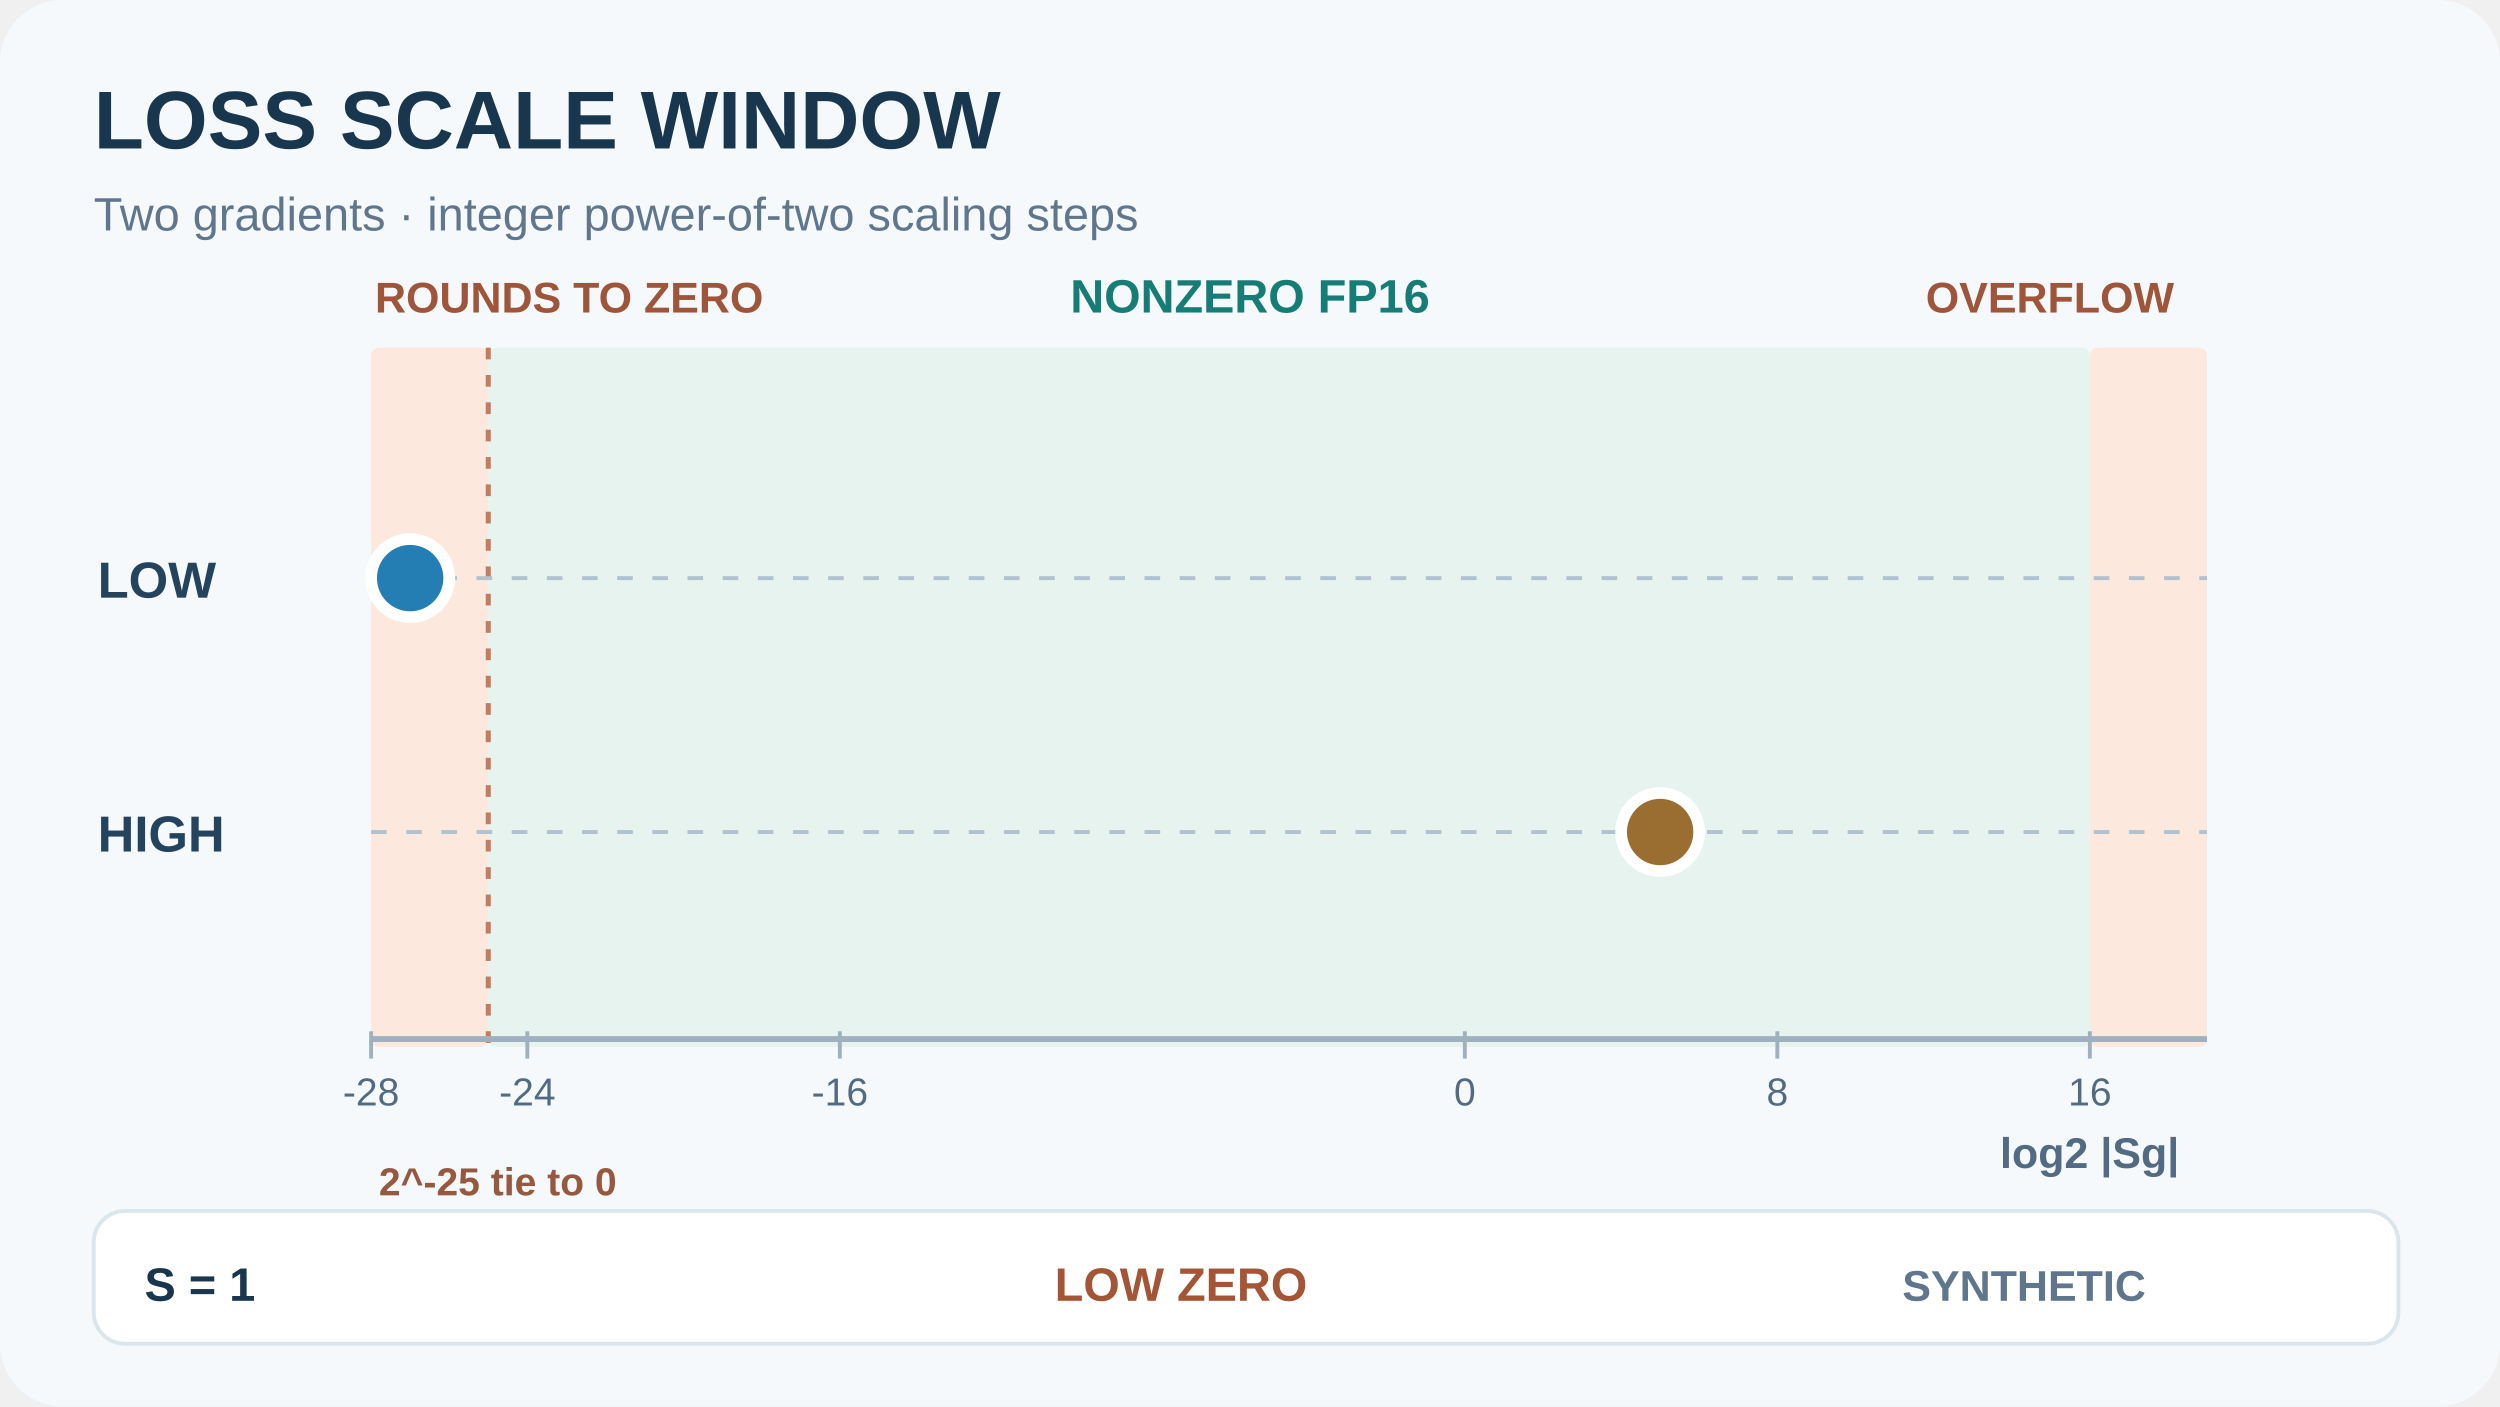
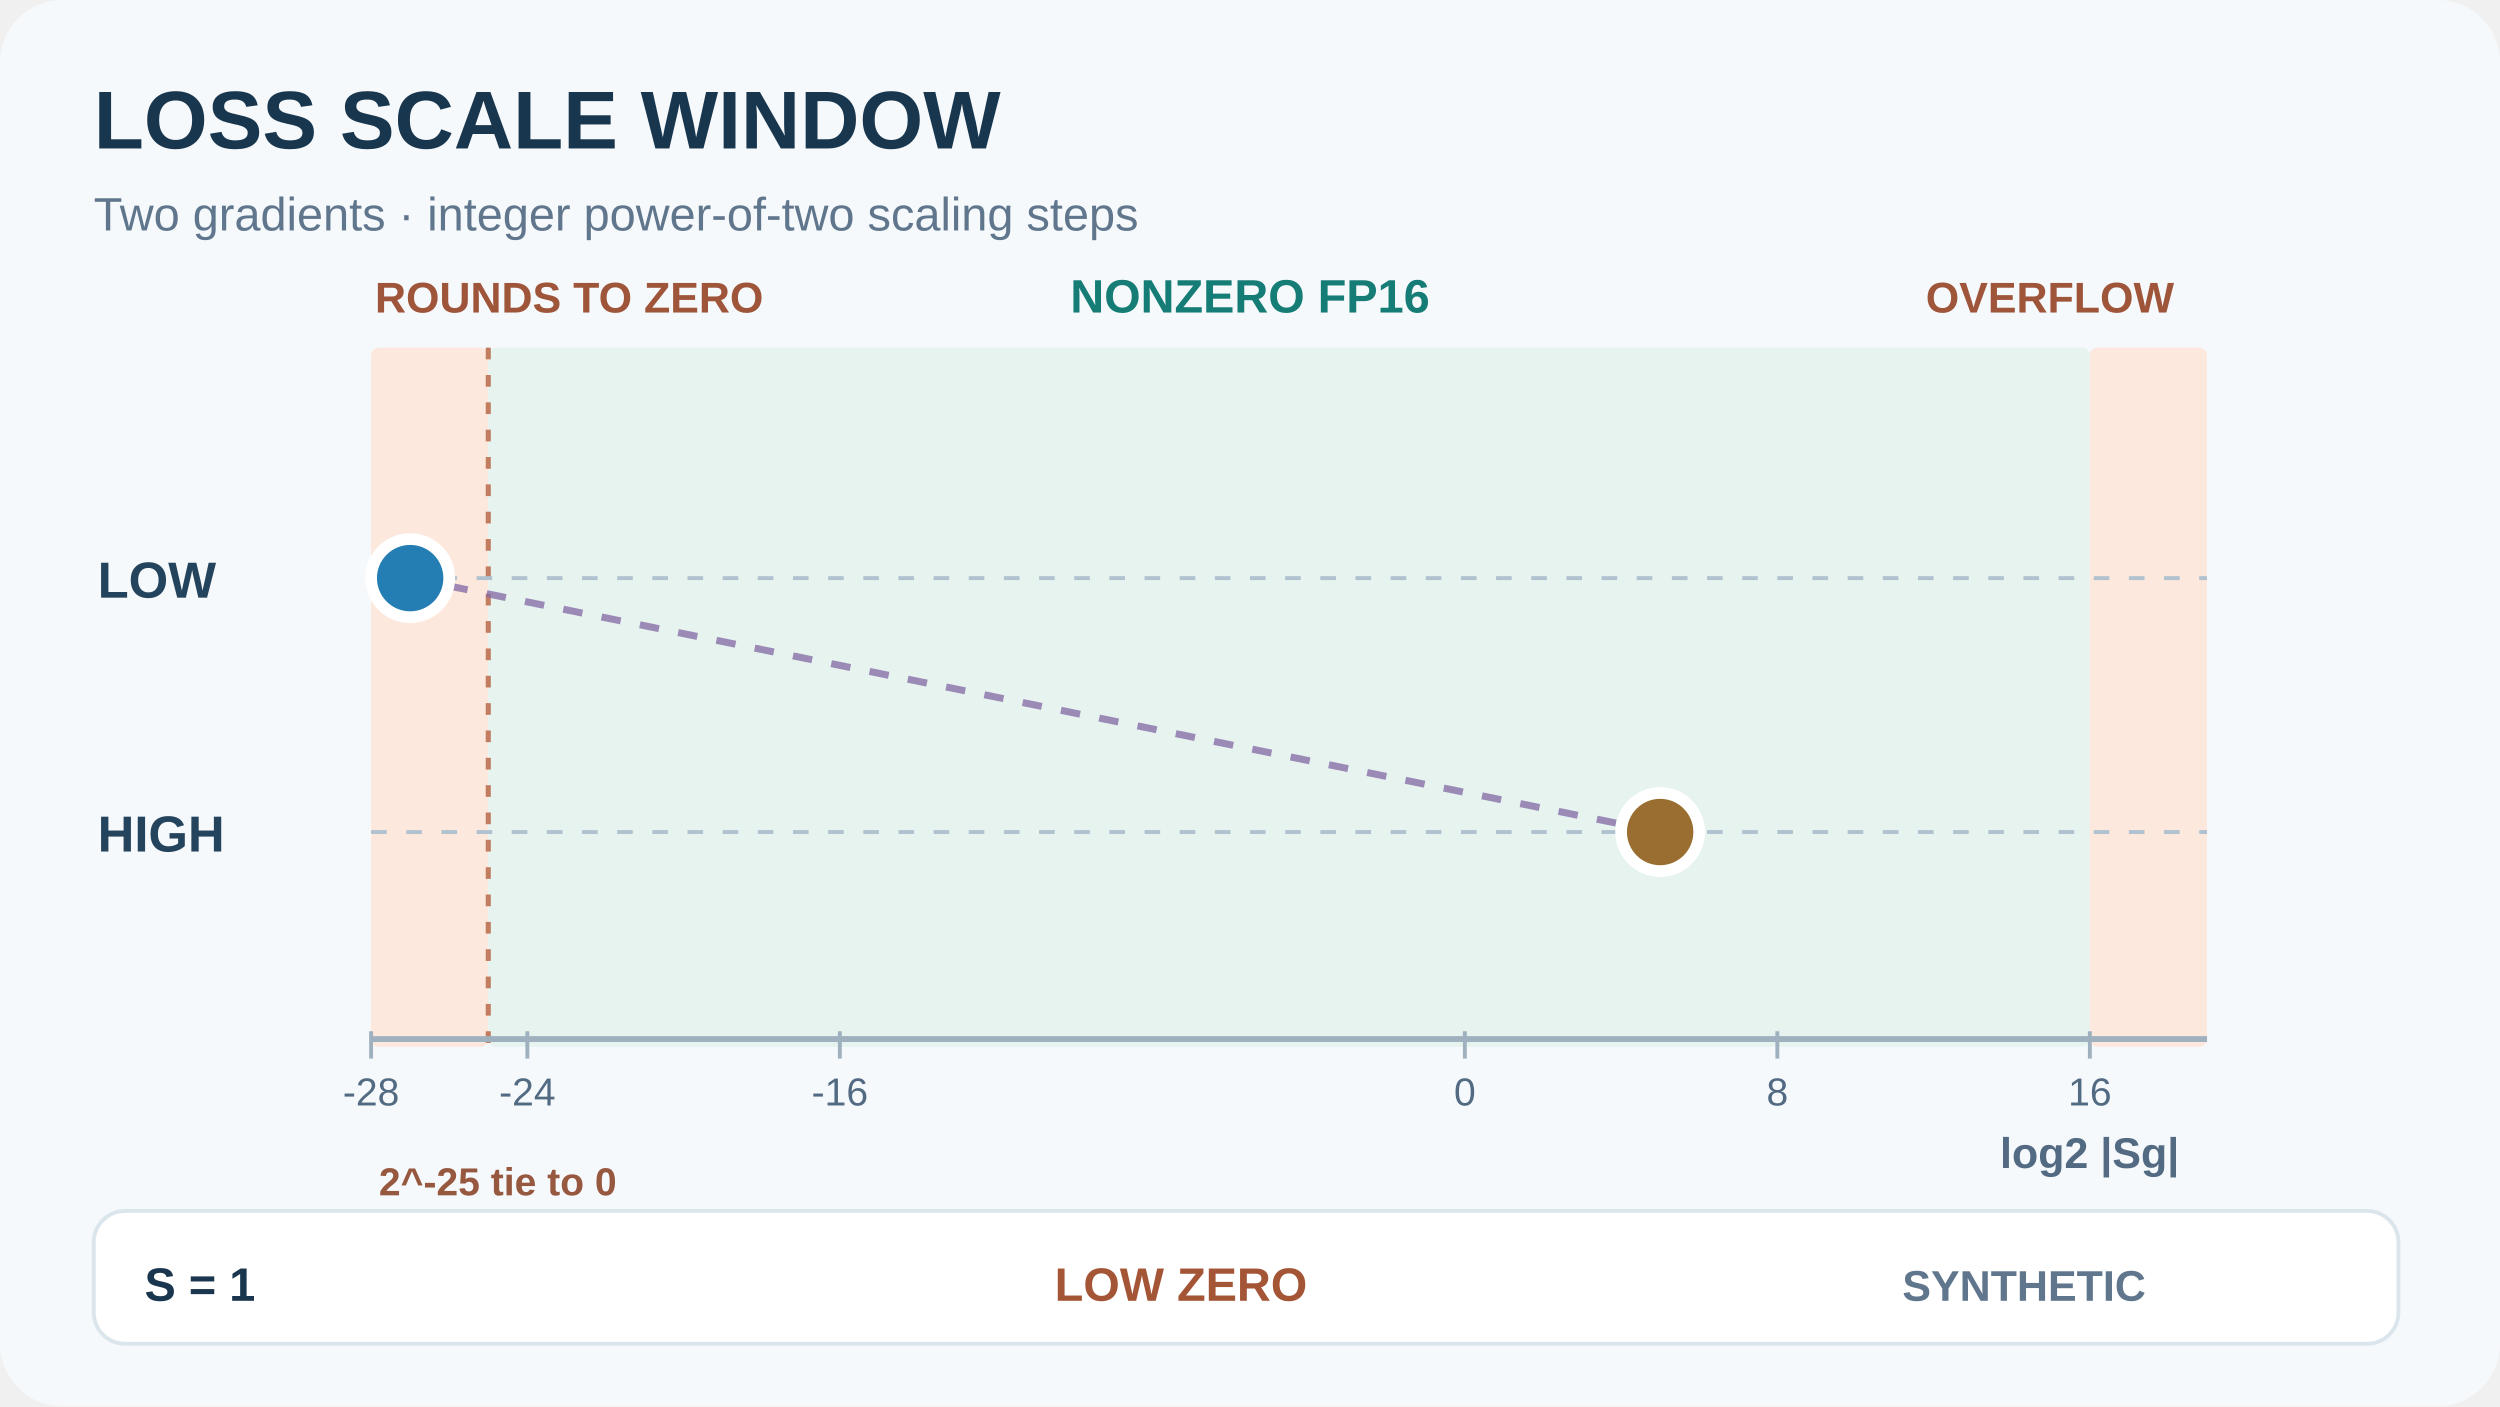
<svg xmlns="http://www.w3.org/2000/svg" width="640" height="360" viewBox="0 0 640 360" role="img" aria-labelledby="t d">
  <style>text{font-family:Arial,Helvetica,sans-serif}.motion-only{} .reduced-only{display:none}@media(prefers-reduced-motion:reduce){.motion-only{display:none!important}.reduced-only{display:inline!important}}</style>
  <rect width="640" height="360" rx="16" fill="#f6f9fc" />
  <text x="24" y="38" font-size="21" fill="#18364d" font-weight="750">LOSS SCALE WINDOW</text>
  <text x="24" y="59" font-size="12" fill="#60768c" font-weight="500">Two gradients · integer power-of-two scaling steps</text>
  <rect x="95" y="89" width="30" height="179" rx="2" fill="#fde8dd" stroke="none" />
  <rect x="125" y="89" width="410" height="179" rx="2" fill="#e6f3ef" stroke="none" />
  <rect x="535" y="89" width="30" height="179" rx="2" fill="#fde8dd" stroke="none" />
  <text x="96" y="80" font-size="11" fill="#9e553a" font-weight="700">ROUNDS TO ZERO</text>
  <text x="274" y="80" font-size="12" fill="#167c76" font-weight="700">NONZERO FP16</text>
  <text x="493" y="80" font-size="11" fill="#9e553a" font-weight="700">OVERFLOW</text>
  <line x1="125" y1="89" x2="125" y2="268" stroke="#c27d60" stroke-width="1.3" stroke-dasharray="3 4" />
  <line x1="95" y1="266" x2="565" y2="266" stroke="#9fb1bf" stroke-width="1.5" />
  <line x1="95" y1="264" x2="95" y2="271" stroke="#9fb1bf" />
  <text x="95" y="283" font-size="10" fill="#526b82" font-weight="500" text-anchor="middle">-28</text>
  <line x1="135" y1="264" x2="135" y2="271" stroke="#9fb1bf" />
  <text x="135" y="283" font-size="10" fill="#526b82" font-weight="500" text-anchor="middle">-24</text>
  <line x1="215" y1="264" x2="215" y2="271" stroke="#9fb1bf" />
  <text x="215" y="283" font-size="10" fill="#526b82" font-weight="500" text-anchor="middle">-16</text>
  <line x1="375" y1="264" x2="375" y2="271" stroke="#9fb1bf" />
  <text x="375" y="283" font-size="10" fill="#526b82" font-weight="500" text-anchor="middle">0</text>
  <line x1="455" y1="264" x2="455" y2="271" stroke="#9fb1bf" />
  <text x="455" y="283" font-size="10" fill="#526b82" font-weight="500" text-anchor="middle">8</text>
  <line x1="535" y1="264" x2="535" y2="271" stroke="#9fb1bf" />
  <text x="535" y="283" font-size="10" fill="#526b82" font-weight="500" text-anchor="middle">16</text>
  <text x="512" y="299" font-size="11" fill="#526b82" font-weight="700">log2 |Sg|</text>
  <text x="25" y="153" font-size="13" fill="#24435c" font-weight="700">LOW</text>
  <line x1="95" y1="148" x2="565" y2="148" stroke="#b0c2cf" stroke-width="1" stroke-dasharray="4 5" />
+   <g aria-label="Common-scale translation: the two pre-rounding log magnitudes remain 32 exponents apart">
+     <line class="motion-only" data-teaching-role="common-scale-span" x1="105" y1="148" x2="425" y2="213" stroke="#856ba7" stroke-width="1.8" stroke-dasharray="5 5" opacity="0.78">
+       <animate attributeName="x1" values="105;115;125;135;145;155;165;175;185;195;205;215;225;225;215;205;195;185;175;165;155;145;135;125;115;105;105" keyTimes="0;0.038;0.077;0.115;0.154;0.192;0.231;0.269;0.308;0.346;0.385;0.423;0.462;0.5;0.538;0.577;0.615;0.654;0.692;0.731;0.769;0.808;0.846;0.885;0.923;0.962;1" calcMode="discrete" dur="12s" repeatCount="indefinite" />
+       <animate attributeName="x2" values="425;435;445;455;465;475;485;495;505;515;525;535;545;545;535;525;515;505;495;485;475;465;455;445;435;425;425" keyTimes="0;0.038;0.077;0.115;0.154;0.192;0.231;0.269;0.308;0.346;0.385;0.423;0.462;0.5;0.538;0.577;0.615;0.654;0.692;0.731;0.769;0.808;0.846;0.885;0.923;0.962;1" calcMode="discrete" dur="12s" repeatCount="indefinite" />
+     </line>
+     <line class="reduced-only" data-teaching-role="common-scale-span" x1="205" y1="148" x2="525" y2="213" stroke="#856ba7" stroke-width="1.8" stroke-dasharray="5 5" opacity="0.78" />
+   </g>
  <circle class="motion-only" cx="105" cy="148" r="10" fill="#247eb4" stroke="#ffffff" stroke-width="3">
    <animate attributeName="cx" values="105;115;125;135;145;155;165;175;185;195;205;215;225;225;215;205;195;185;175;165;155;145;135;125;115;105;105" keyTimes="0;0.038;0.077;0.115;0.154;0.192;0.231;0.269;0.308;0.346;0.385;0.423;0.462;0.5;0.538;0.577;0.615;0.654;0.692;0.731;0.769;0.808;0.846;0.885;0.923;0.962;1" calcMode="discrete" dur="12s" repeatCount="indefinite" />
  </circle>
  <circle class="reduced-only" cx="205" cy="148" r="10" fill="#247eb4" stroke="#ffffff" stroke-width="3" />
  <text x="25" y="218" font-size="13" fill="#24435c" font-weight="700">HIGH</text>
  <line x1="95" y1="213" x2="565" y2="213" stroke="#b0c2cf" stroke-width="1" stroke-dasharray="4 5" />
  <circle class="motion-only" cx="425" cy="213" r="10" fill="#9a6e30" stroke="#ffffff" stroke-width="3">
    <animate attributeName="cx" values="425;435;445;455;465;475;485;495;505;515;525;535;545;545;535;525;515;505;495;485;475;465;455;445;435;425;425" keyTimes="0;0.038;0.077;0.115;0.154;0.192;0.231;0.269;0.308;0.346;0.385;0.423;0.462;0.5;0.538;0.577;0.615;0.654;0.692;0.731;0.769;0.808;0.846;0.885;0.923;0.962;1" calcMode="discrete" dur="12s" repeatCount="indefinite" />
  </circle>
  <circle class="reduced-only" cx="525" cy="213" r="10" fill="#9a6e30" stroke="#ffffff" stroke-width="3" />
  <rect x="24" y="310" width="590" height="34" rx="8" fill="#ffffff" stroke="#dbe6ec" />
  <g class="motion-only" aria-label="Current loss scale and observed representability">
    <text x="37" y="333" font-size="12" font-family="Arial,Helvetica,sans-serif" fill="#19364e" font-weight="700" opacity="1">S = 1<animate attributeName="opacity" values="1;0;0;0;0;0;0;0;0;0;0;0;0;0;0;0;0;0;0;0;0;0;0;0;0;1;1" keyTimes="0;0.038;0.077;0.115;0.154;0.192;0.231;0.269;0.308;0.346;0.385;0.423;0.462;0.5;0.538;0.577;0.615;0.654;0.692;0.731;0.769;0.808;0.846;0.885;0.923;0.962;1" calcMode="discrete" dur="12s" repeatCount="indefinite" />
    </text>
    <text x="37" y="333" font-size="12" font-family="Arial,Helvetica,sans-serif" fill="#19364e" font-weight="700" opacity="0">S = 2<animate attributeName="opacity" values="0;1;0;0;0;0;0;0;0;0;0;0;0;0;0;0;0;0;0;0;0;0;0;0;1;0;0" keyTimes="0;0.038;0.077;0.115;0.154;0.192;0.231;0.269;0.308;0.346;0.385;0.423;0.462;0.5;0.538;0.577;0.615;0.654;0.692;0.731;0.769;0.808;0.846;0.885;0.923;0.962;1" calcMode="discrete" dur="12s" repeatCount="indefinite" />
    </text>
    <text x="37" y="333" font-size="12" font-family="Arial,Helvetica,sans-serif" fill="#19364e" font-weight="700" opacity="0">S = 4<animate attributeName="opacity" values="0;0;1;0;0;0;0;0;0;0;0;0;0;0;0;0;0;0;0;0;0;0;0;1;0;0;0" keyTimes="0;0.038;0.077;0.115;0.154;0.192;0.231;0.269;0.308;0.346;0.385;0.423;0.462;0.5;0.538;0.577;0.615;0.654;0.692;0.731;0.769;0.808;0.846;0.885;0.923;0.962;1" calcMode="discrete" dur="12s" repeatCount="indefinite" />
    </text>
    <text x="37" y="333" font-size="12" font-family="Arial,Helvetica,sans-serif" fill="#19364e" font-weight="700" opacity="0">S = 8<animate attributeName="opacity" values="0;0;0;1;0;0;0;0;0;0;0;0;0;0;0;0;0;0;0;0;0;0;1;0;0;0;0" keyTimes="0;0.038;0.077;0.115;0.154;0.192;0.231;0.269;0.308;0.346;0.385;0.423;0.462;0.5;0.538;0.577;0.615;0.654;0.692;0.731;0.769;0.808;0.846;0.885;0.923;0.962;1" calcMode="discrete" dur="12s" repeatCount="indefinite" />
    </text>
    <text x="37" y="333" font-size="12" font-family="Arial,Helvetica,sans-serif" fill="#19364e" font-weight="700" opacity="0">S = 16<animate attributeName="opacity" values="0;0;0;0;1;0;0;0;0;0;0;0;0;0;0;0;0;0;0;0;0;1;0;0;0;0;0" keyTimes="0;0.038;0.077;0.115;0.154;0.192;0.231;0.269;0.308;0.346;0.385;0.423;0.462;0.5;0.538;0.577;0.615;0.654;0.692;0.731;0.769;0.808;0.846;0.885;0.923;0.962;1" calcMode="discrete" dur="12s" repeatCount="indefinite" />
    </text>
    <text x="37" y="333" font-size="12" font-family="Arial,Helvetica,sans-serif" fill="#19364e" font-weight="700" opacity="0">S = 32<animate attributeName="opacity" values="0;0;0;0;0;1;0;0;0;0;0;0;0;0;0;0;0;0;0;0;1;0;0;0;0;0;0" keyTimes="0;0.038;0.077;0.115;0.154;0.192;0.231;0.269;0.308;0.346;0.385;0.423;0.462;0.5;0.538;0.577;0.615;0.654;0.692;0.731;0.769;0.808;0.846;0.885;0.923;0.962;1" calcMode="discrete" dur="12s" repeatCount="indefinite" />
    </text>
    <text x="37" y="333" font-size="12" font-family="Arial,Helvetica,sans-serif" fill="#19364e" font-weight="700" opacity="0">S = 64<animate attributeName="opacity" values="0;0;0;0;0;0;1;0;0;0;0;0;0;0;0;0;0;0;0;1;0;0;0;0;0;0;0" keyTimes="0;0.038;0.077;0.115;0.154;0.192;0.231;0.269;0.308;0.346;0.385;0.423;0.462;0.5;0.538;0.577;0.615;0.654;0.692;0.731;0.769;0.808;0.846;0.885;0.923;0.962;1" calcMode="discrete" dur="12s" repeatCount="indefinite" />
    </text>
    <text x="37" y="333" font-size="12" font-family="Arial,Helvetica,sans-serif" fill="#19364e" font-weight="700" opacity="0">S = 128<animate attributeName="opacity" values="0;0;0;0;0;0;0;1;0;0;0;0;0;0;0;0;0;0;1;0;0;0;0;0;0;0;0" keyTimes="0;0.038;0.077;0.115;0.154;0.192;0.231;0.269;0.308;0.346;0.385;0.423;0.462;0.5;0.538;0.577;0.615;0.654;0.692;0.731;0.769;0.808;0.846;0.885;0.923;0.962;1" calcMode="discrete" dur="12s" repeatCount="indefinite" />
    </text>
    <text x="37" y="333" font-size="12" font-family="Arial,Helvetica,sans-serif" fill="#19364e" font-weight="700" opacity="0">S = 256<animate attributeName="opacity" values="0;0;0;0;0;0;0;0;1;0;0;0;0;0;0;0;0;1;0;0;0;0;0;0;0;0;0" keyTimes="0;0.038;0.077;0.115;0.154;0.192;0.231;0.269;0.308;0.346;0.385;0.423;0.462;0.5;0.538;0.577;0.615;0.654;0.692;0.731;0.769;0.808;0.846;0.885;0.923;0.962;1" calcMode="discrete" dur="12s" repeatCount="indefinite" />
    </text>
    <text x="37" y="333" font-size="12" font-family="Arial,Helvetica,sans-serif" fill="#19364e" font-weight="700" opacity="0">S = 512<animate attributeName="opacity" values="0;0;0;0;0;0;0;0;0;1;0;0;0;0;0;0;1;0;0;0;0;0;0;0;0;0;0" keyTimes="0;0.038;0.077;0.115;0.154;0.192;0.231;0.269;0.308;0.346;0.385;0.423;0.462;0.5;0.538;0.577;0.615;0.654;0.692;0.731;0.769;0.808;0.846;0.885;0.923;0.962;1" calcMode="discrete" dur="12s" repeatCount="indefinite" />
    </text>
    <text x="37" y="333" font-size="12" font-family="Arial,Helvetica,sans-serif" fill="#19364e" font-weight="700" opacity="0">S = 1024<animate attributeName="opacity" values="0;0;0;0;0;0;0;0;0;0;1;0;0;0;0;1;0;0;0;0;0;0;0;0;0;0;0" keyTimes="0;0.038;0.077;0.115;0.154;0.192;0.231;0.269;0.308;0.346;0.385;0.423;0.462;0.5;0.538;0.577;0.615;0.654;0.692;0.731;0.769;0.808;0.846;0.885;0.923;0.962;1" calcMode="discrete" dur="12s" repeatCount="indefinite" />
    </text>
    <text x="37" y="333" font-size="12" font-family="Arial,Helvetica,sans-serif" fill="#19364e" font-weight="700" opacity="0">S = 2048<animate attributeName="opacity" values="0;0;0;0;0;0;0;0;0;0;0;1;0;0;1;0;0;0;0;0;0;0;0;0;0;0;0" keyTimes="0;0.038;0.077;0.115;0.154;0.192;0.231;0.269;0.308;0.346;0.385;0.423;0.462;0.5;0.538;0.577;0.615;0.654;0.692;0.731;0.769;0.808;0.846;0.885;0.923;0.962;1" calcMode="discrete" dur="12s" repeatCount="indefinite" />
    </text>
    <text x="37" y="333" font-size="12" font-family="Arial,Helvetica,sans-serif" fill="#19364e" font-weight="700" opacity="0">S = 4096<animate attributeName="opacity" values="0;0;0;0;0;0;0;0;0;0;0;0;1;1;0;0;0;0;0;0;0;0;0;0;0;0;0" keyTimes="0;0.038;0.077;0.115;0.154;0.192;0.231;0.269;0.308;0.346;0.385;0.423;0.462;0.5;0.538;0.577;0.615;0.654;0.692;0.731;0.769;0.808;0.846;0.885;0.923;0.962;1" calcMode="discrete" dur="12s" repeatCount="indefinite" />
    </text>
    <text x="270" y="333" font-size="12" font-family="Arial,Helvetica,sans-serif" fill="#a45535" font-weight="700" opacity="1">LOW ZERO<animate attributeName="opacity" values="1;1;1;0;0;0;0;0;0;0;0;0;0;0;0;0;0;0;0;0;0;0;0;1;1;1;1" keyTimes="0;0.038;0.077;0.115;0.154;0.192;0.231;0.269;0.308;0.346;0.385;0.423;0.462;0.5;0.538;0.577;0.615;0.654;0.692;0.731;0.769;0.808;0.846;0.885;0.923;0.962;1" calcMode="discrete" dur="12s" repeatCount="indefinite" />
    </text>
    <text x="270" y="333" font-size="12" font-family="Arial,Helvetica,sans-serif" fill="#16776d" font-weight="700" opacity="0">BOTH FINITE<animate attributeName="opacity" values="0;0;0;1;1;1;1;1;1;1;1;0;0;0;0;1;1;1;1;1;1;1;1;0;0;0;0" keyTimes="0;0.038;0.077;0.115;0.154;0.192;0.231;0.269;0.308;0.346;0.385;0.423;0.462;0.5;0.538;0.577;0.615;0.654;0.692;0.731;0.769;0.808;0.846;0.885;0.923;0.962;1" calcMode="discrete" dur="12s" repeatCount="indefinite" />
    </text>
    <text x="270" y="333" font-size="12" font-family="Arial,Helvetica,sans-serif" fill="#a45535" font-weight="700" opacity="0">HIGH INF<animate attributeName="opacity" values="0;0;0;0;0;0;0;0;0;0;0;1;1;1;1;0;0;0;0;0;0;0;0;0;0;0;0" keyTimes="0;0.038;0.077;0.115;0.154;0.192;0.231;0.269;0.308;0.346;0.385;0.423;0.462;0.5;0.538;0.577;0.615;0.654;0.692;0.731;0.769;0.808;0.846;0.885;0.923;0.962;1" calcMode="discrete" dur="12s" repeatCount="indefinite" />
    </text>
  </g>
  <g class="reduced-only">
    <text x="37" y="333" font-size="12" font-family="Arial,Helvetica,sans-serif" fill="#19364e" font-weight="700">S = 1024</text>
    <text x="270" y="333" font-size="12" font-family="Arial,Helvetica,sans-serif" fill="#16776d" font-weight="700">BOTH FINITE</text>
  </g>
  <text x="487" y="333" font-size="11" fill="#60768c" font-weight="700">SYNTHETIC</text>
  <text x="97" y="306" font-size="10" fill="#975840" font-weight="700">2^-25 tie to 0</text>
</svg>
